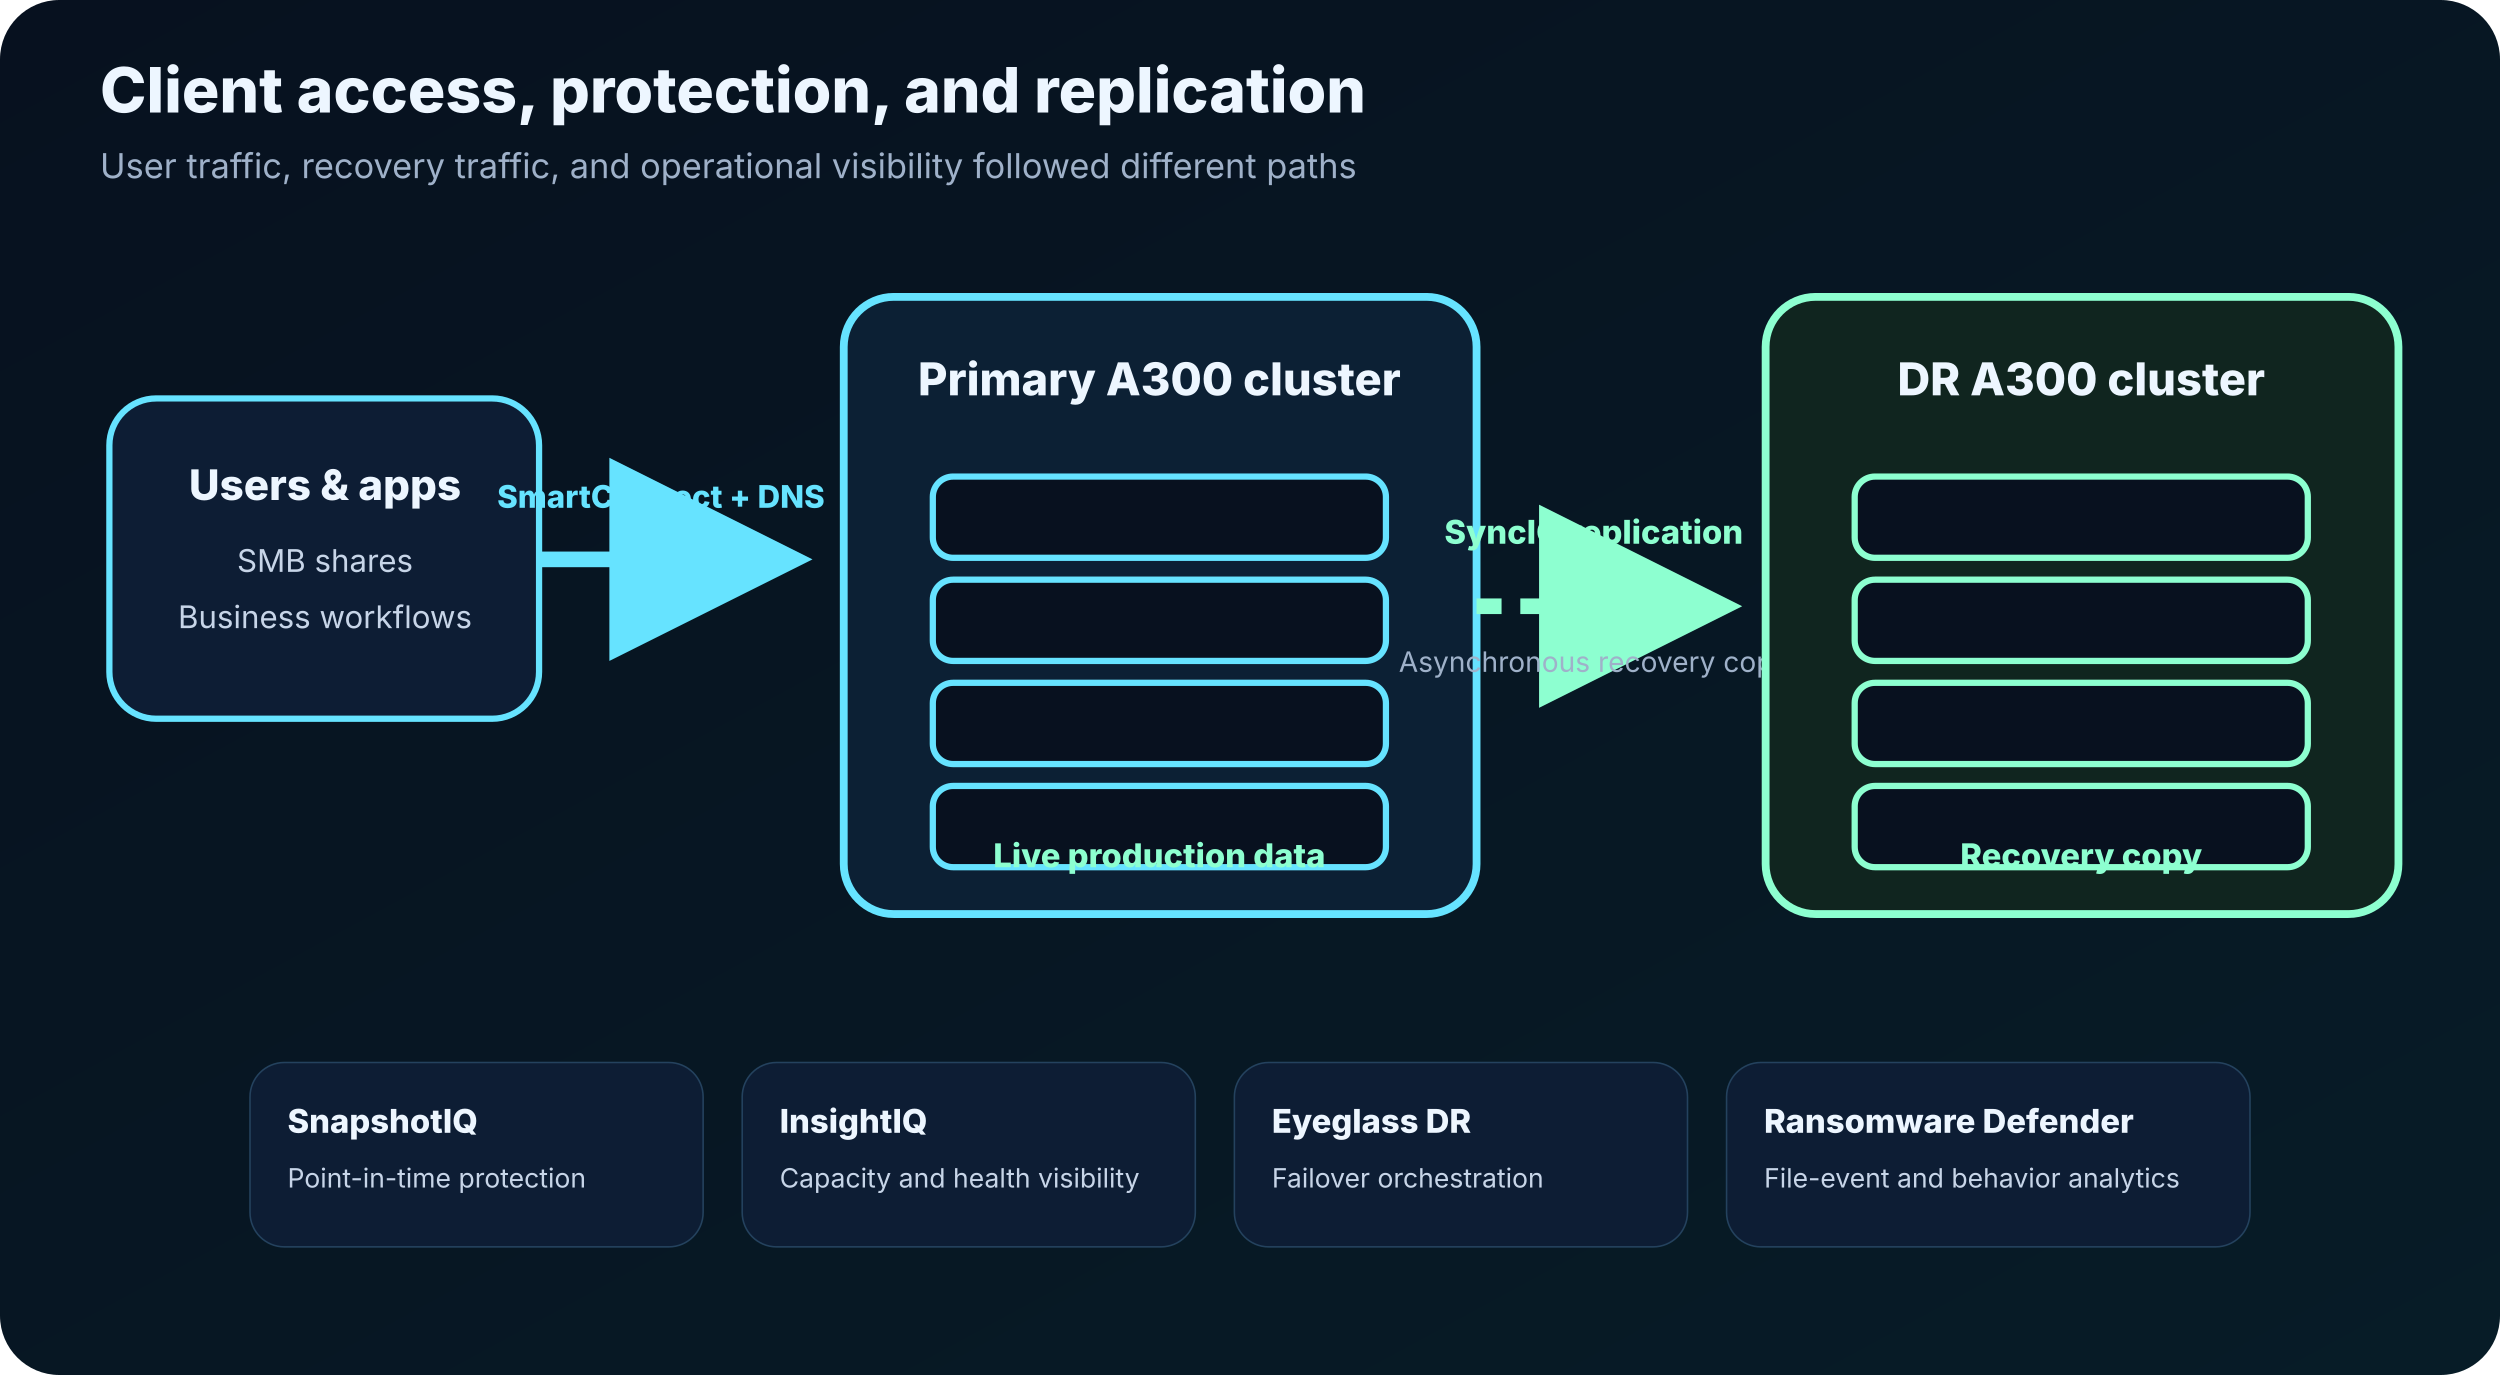
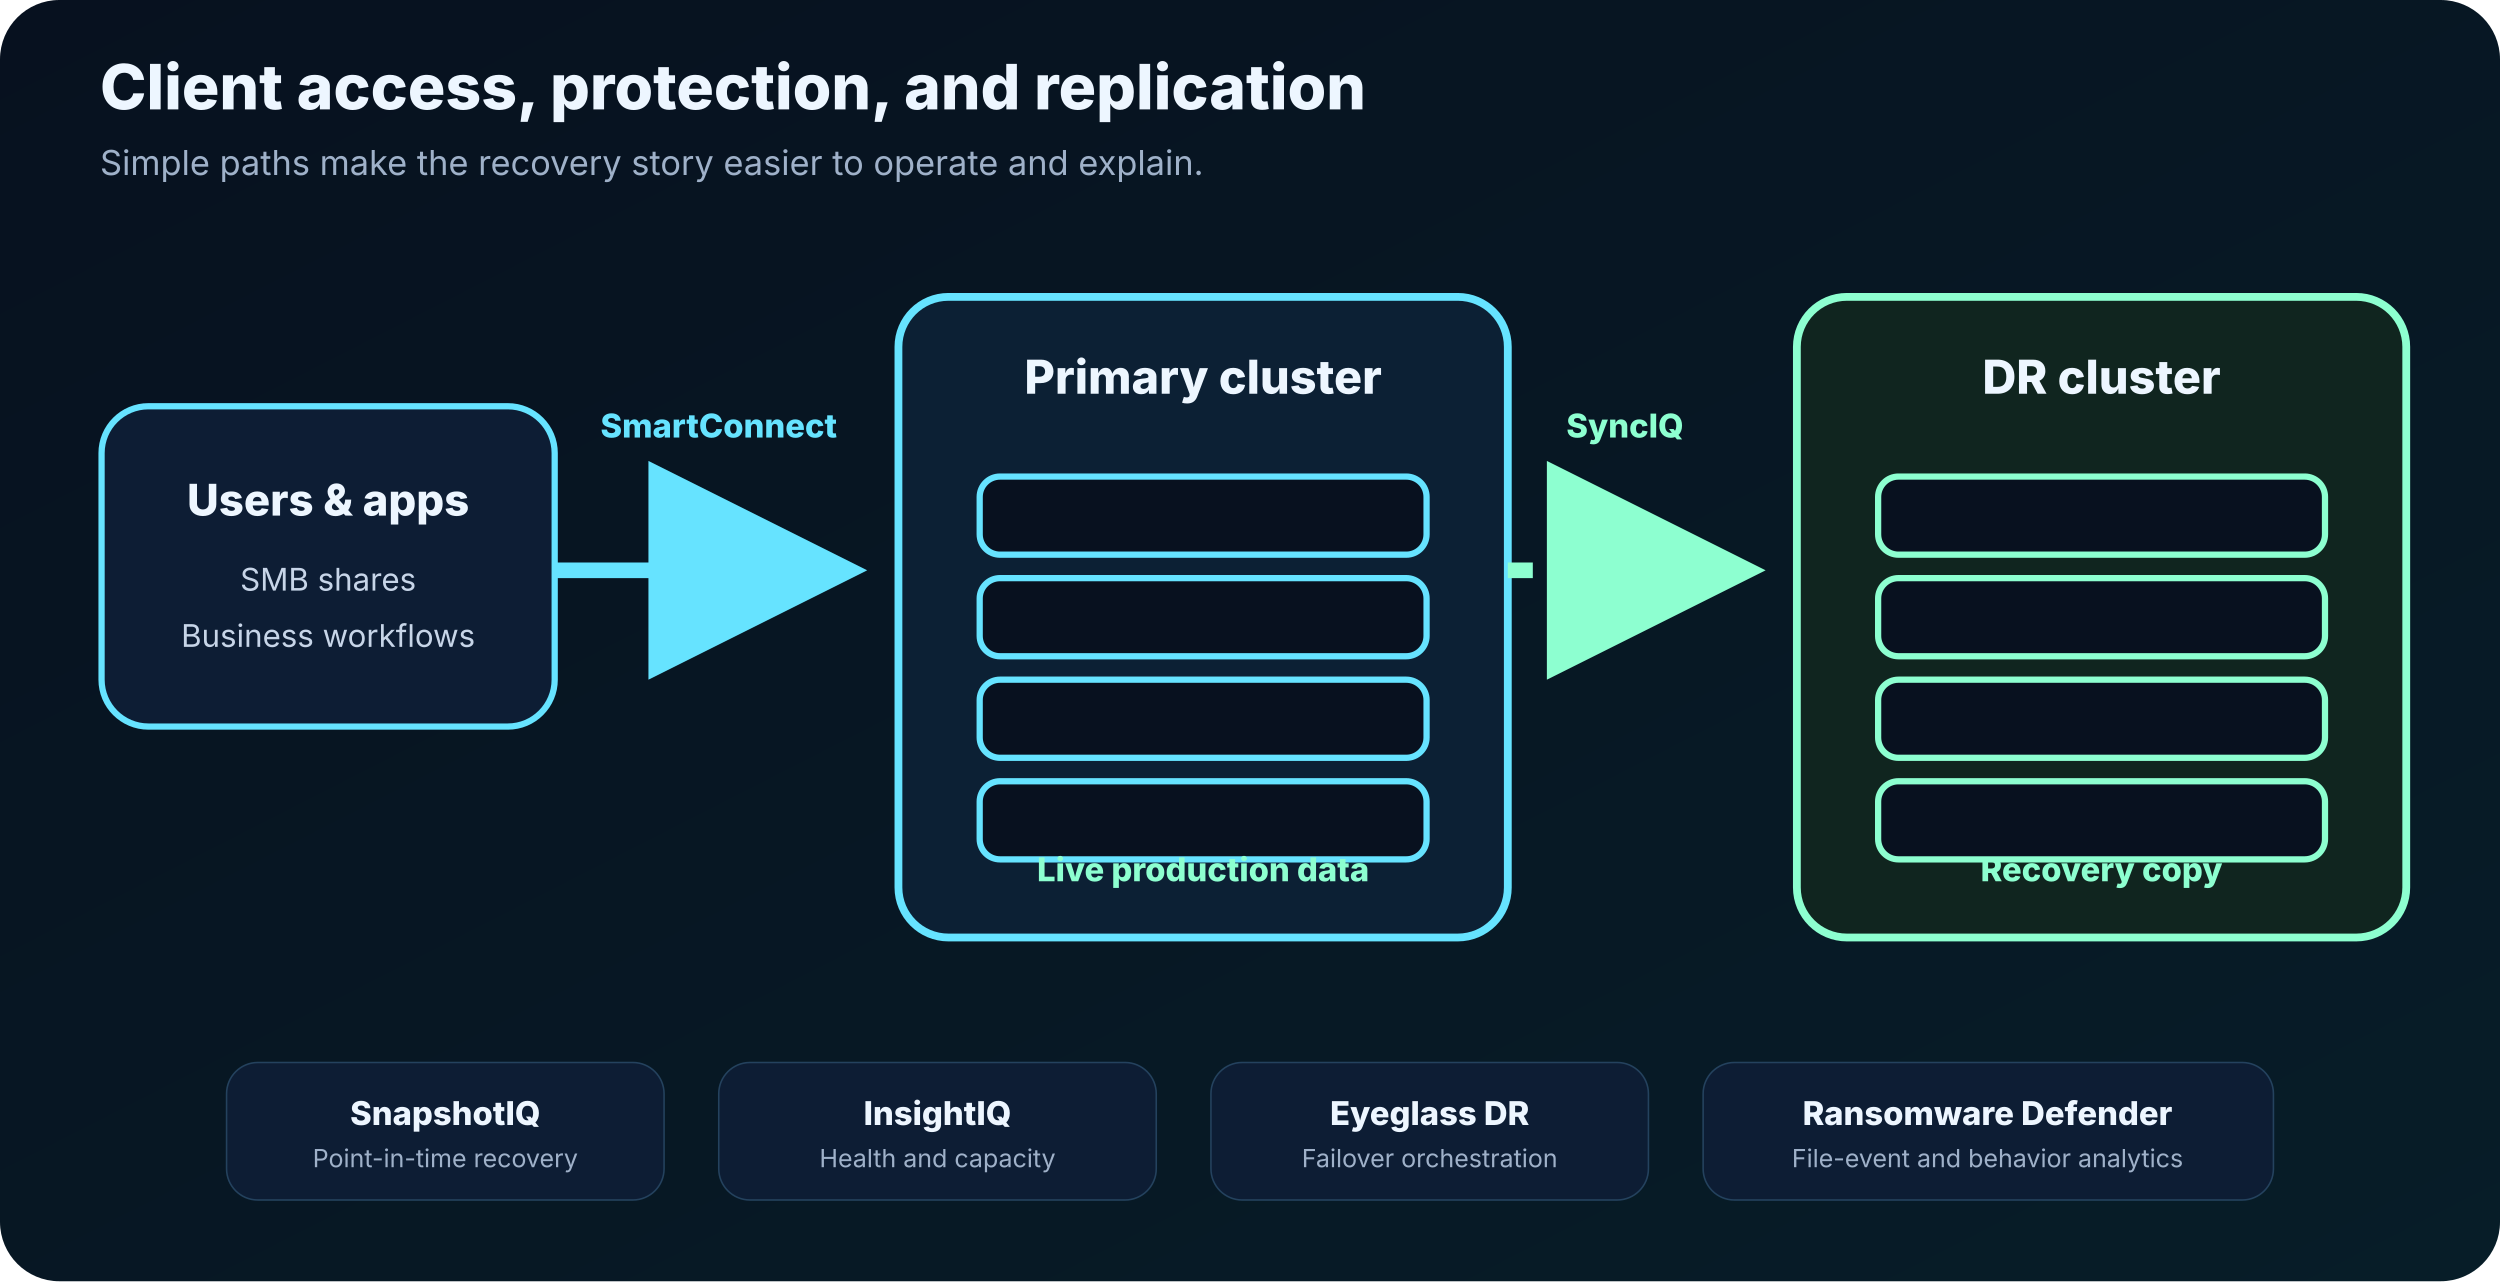
- <svg xmlns="http://www.w3.org/2000/svg" viewBox="0 0 1600 880" role="img" aria-labelledby="title desc">
+ <svg xmlns="http://www.w3.org/2000/svg" viewBox="0 0 1600 820" role="img" aria-labelledby="title desc">
  <defs>
    <linearGradient id="bg" x1="0" y1="0" x2="1" y2="1">
      <stop stop-color="#07111f" />
-       <stop offset="1" stop-color="#071c27" />
+       <stop offset="1" stop-color="#071d28" />
    </linearGradient>
-     <marker id="cyanArrow" markerWidth="13" markerHeight="13" refX="11" refY="6.5" orient="auto">
-       <path d="M0 0 L13 6.5 L0 13 Z" fill="#66e3ff" />
+     <marker id="cyanArrow" markerWidth="14" markerHeight="14" refX="12" refY="7" orient="auto">
+       <path d="M0 0 L14 7 L0 14 Z" fill="#66e3ff" />
    </marker>
-     <marker id="greenArrow" markerWidth="13" markerHeight="13" refX="11" refY="6.5" orient="auto">
-       <path d="M0 0 L13 6.5 L0 13 Z" fill="#8dffd0" />
+     <marker id="greenArrow" markerWidth="14" markerHeight="14" refX="12" refY="7" orient="auto">
+       <path d="M0 0 L14 7 L0 14 Z" fill="#8dffd0" />
    </marker>
  </defs>
-   <rect width="1600" height="880" rx="38" fill="url(#bg)" />
+   <rect width="1600" height="820" rx="38" fill="url(#bg)" />
  <g font-family="Inter,Segoe UI,Arial,sans-serif">
-     <text x="64" y="72" fill="#edf6ff" font-size="40" font-weight="800">Client access, protection, and replication</text>
-     <text x="64" y="114" fill="#9fb1c9" font-size="22">User traffic, recovery traffic, and operational visibility followed different paths</text>
-     <g transform="translate(70 255)">
-       <rect width="275" height="205" rx="30" fill="#0d1d34" stroke="#66e3ff" stroke-width="4" />
-       <text x="138" y="65" fill="#edf6ff" font-size="27" font-weight="800" text-anchor="middle">Users &amp; apps</text>
-       <text x="138" y="111" fill="#c7d5e8" font-size="20" text-anchor="middle">SMB shares</text>
-       <text x="138" y="147" fill="#c7d5e8" font-size="20" text-anchor="middle">Business workflows</text>
+     <text x="64" y="70" fill="#edf6ff" font-size="40" font-weight="800">Client access, protection, and replication</text>
+     <text x="64" y="112" fill="#9fb1c9" font-size="22">Simple paths make the recovery story easier to operate and explain.</text>
+     <g transform="translate(65 260)">
+       <rect width="290" height="205" rx="30" fill="#0d1d34" stroke="#66e3ff" stroke-width="4" />
+       <text x="145" y="70" fill="#edf6ff" font-size="28" font-weight="800" text-anchor="middle">Users &amp; apps</text>
+       <text x="145" y="118" fill="#c7d5e8" font-size="20" text-anchor="middle">SMB shares</text>
+       <text x="145" y="154" fill="#c7d5e8" font-size="20" text-anchor="middle">Business workflows</text>
    </g>
-     <path d="M345 358 H500" stroke="#66e3ff" stroke-width="10" marker-end="url(#cyanArrow)" />
-     <text x="423" y="325" fill="#66e3ff" font-size="20" font-weight="800" text-anchor="middle">SmartConnect + DNS</text>
-     <g transform="translate(540 190)">
-       <rect width="405" height="395" rx="32" fill="#0c2034" stroke="#66e3ff" stroke-width="5" />
-       <text x="202" y="63" fill="#edf6ff" font-size="29" font-weight="800" text-anchor="middle">Primary A300 cluster</text>
-       <g transform="translate(57 115)" fill="#08111f" stroke="#66e3ff" stroke-width="4">
-         <rect width="290" height="52" rx="13" />
-         <rect y="66" width="290" height="52" rx="13" />
-         <rect y="132" width="290" height="52" rx="13" />
-         <rect y="198" width="290" height="52" rx="13" />
+     <text x="460" y="280" fill="#66e3ff" font-size="21" font-weight="800" text-anchor="middle">SmartConnect</text>
+     <path d="M355 365 H535" stroke="#66e3ff" stroke-width="10" marker-end="url(#cyanArrow)" />
+     <g transform="translate(575 190)">
+       <rect width="390" height="410" rx="32" fill="#0c2034" stroke="#66e3ff" stroke-width="5" />
+       <text x="195" y="62" fill="#edf6ff" font-size="30" font-weight="800" text-anchor="middle">Primary cluster</text>
+       <g transform="translate(52 115)">
+         <g fill="#08111f" stroke="#66e3ff" stroke-width="4">
+           <rect width="286" height="50" rx="13" />
+           <rect y="65" width="286" height="50" rx="13" />
+           <rect y="130" width="286" height="50" rx="13" />
+           <rect y="195" width="286" height="50" rx="13" />
+         </g>
      </g>
-       <text x="202" y="365" fill="#8dffd0" font-size="21" font-weight="800" text-anchor="middle">Live production data</text>
+       <text x="195" y="374" fill="#8dffd0" font-size="21" font-weight="800" text-anchor="middle">Live production data</text>
    </g>
-     <path d="M945 388 H1095" stroke="#8dffd0" stroke-width="10" stroke-dasharray="16 12" marker-end="url(#greenArrow)" />
-     <text x="1020" y="348" fill="#8dffd0" font-size="21" font-weight="800" text-anchor="middle">SyncIQ replication</text>
-     <text x="1020" y="430" fill="#9fb1c9" font-size="18" text-anchor="middle">Asynchronous recovery copy</text>
-     <g transform="translate(1130 190)">
-       <rect width="405" height="395" rx="32" fill="#10251f" stroke="#8dffd0" stroke-width="5" />
-       <text x="202" y="63" fill="#edf6ff" font-size="29" font-weight="800" text-anchor="middle">DR A300 cluster</text>
-       <g transform="translate(57 115)" fill="#08111f" stroke="#8dffd0" stroke-width="4">
-         <rect width="290" height="52" rx="13" />
-         <rect y="66" width="290" height="52" rx="13" />
-         <rect y="132" width="290" height="52" rx="13" />
-         <rect y="198" width="290" height="52" rx="13" />
+     <text x="1040" y="280" fill="#8dffd0" font-size="21" font-weight="800" text-anchor="middle">SyncIQ</text>
+     <path d="M965 365 H1110" stroke="#8dffd0" stroke-width="10" stroke-dasharray="16 12" marker-end="url(#greenArrow)" />
+     <g transform="translate(1150 190)">
+       <rect width="390" height="410" rx="32" fill="#10251f" stroke="#8dffd0" stroke-width="5" />
+       <text x="195" y="62" fill="#edf6ff" font-size="30" font-weight="800" text-anchor="middle">DR cluster</text>
+       <g transform="translate(52 115)">
+         <g fill="#08111f" stroke="#8dffd0" stroke-width="4">
+           <rect width="286" height="50" rx="13" />
+           <rect y="65" width="286" height="50" rx="13" />
+           <rect y="130" width="286" height="50" rx="13" />
+           <rect y="195" width="286" height="50" rx="13" />
+         </g>
      </g>
-       <text x="202" y="365" fill="#8dffd0" font-size="21" font-weight="800" text-anchor="middle">Recovery copy</text>
+       <text x="195" y="374" fill="#8dffd0" font-size="21" font-weight="800" text-anchor="middle">Recovery copy</text>
    </g>
-     <g transform="translate(160 680)">
+     <g transform="translate(145 680)">
      <g>
-         <rect width="290" height="118" rx="22" fill="#0d1d34" stroke="#24425e" />
-         <text x="24" y="45" fill="#edf6ff" font-size="21" font-weight="800">SnapshotIQ</text>
-         <text x="24" y="80" fill="#c7d5e8" font-size="17">Point-in-time protection</text>
+         <rect width="280" height="88" rx="20" fill="#0d1d34" stroke="#24425e" />
+         <text x="140" y="40" fill="#edf6ff" font-size="21" font-weight="800" text-anchor="middle">SnapshotIQ</text>
+         <text x="140" y="67" fill="#9fb1c9" font-size="16" text-anchor="middle">Point-in-time recovery</text>
      </g>
      <g transform="translate(315)">
-         <rect width="290" height="118" rx="22" fill="#0d1d34" stroke="#24425e" />
-         <text x="24" y="45" fill="#edf6ff" font-size="21" font-weight="800">InsightIQ</text>
-         <text x="24" y="80" fill="#c7d5e8" font-size="17">Capacity and health visibility</text>
+         <rect width="280" height="88" rx="20" fill="#0d1d34" stroke="#24425e" />
+         <text x="140" y="40" fill="#edf6ff" font-size="21" font-weight="800" text-anchor="middle">InsightIQ</text>
+         <text x="140" y="67" fill="#9fb1c9" font-size="16" text-anchor="middle">Health and capacity</text>
      </g>
      <g transform="translate(630)">
-         <rect width="290" height="118" rx="22" fill="#0d1d34" stroke="#24425e" />
-         <text x="24" y="45" fill="#edf6ff" font-size="21" font-weight="800">Eyeglass DR</text>
-         <text x="24" y="80" fill="#c7d5e8" font-size="17">Failover orchestration</text>
+         <rect width="280" height="88" rx="20" fill="#0d1d34" stroke="#24425e" />
+         <text x="140" y="40" fill="#edf6ff" font-size="21" font-weight="800" text-anchor="middle">Eyeglass DR</text>
+         <text x="140" y="67" fill="#9fb1c9" font-size="16" text-anchor="middle">Failover orchestration</text>
      </g>
      <g transform="translate(945)">
-         <rect width="335" height="118" rx="22" fill="#0d1d34" stroke="#24425e" />
-         <text x="24" y="45" fill="#edf6ff" font-size="21" font-weight="800">Ransomware Defender</text>
-         <text x="24" y="80" fill="#c7d5e8" font-size="17">File-event and behavior analytics</text>
+         <rect width="365" height="88" rx="20" fill="#0d1d34" stroke="#24425e" />
+         <text x="182" y="40" fill="#edf6ff" font-size="21" font-weight="800" text-anchor="middle">Ransomware Defender</text>
+         <text x="182" y="67" fill="#9fb1c9" font-size="16" text-anchor="middle">File-event and behavior analytics</text>
      </g>
    </g>
  </g>
</svg>
